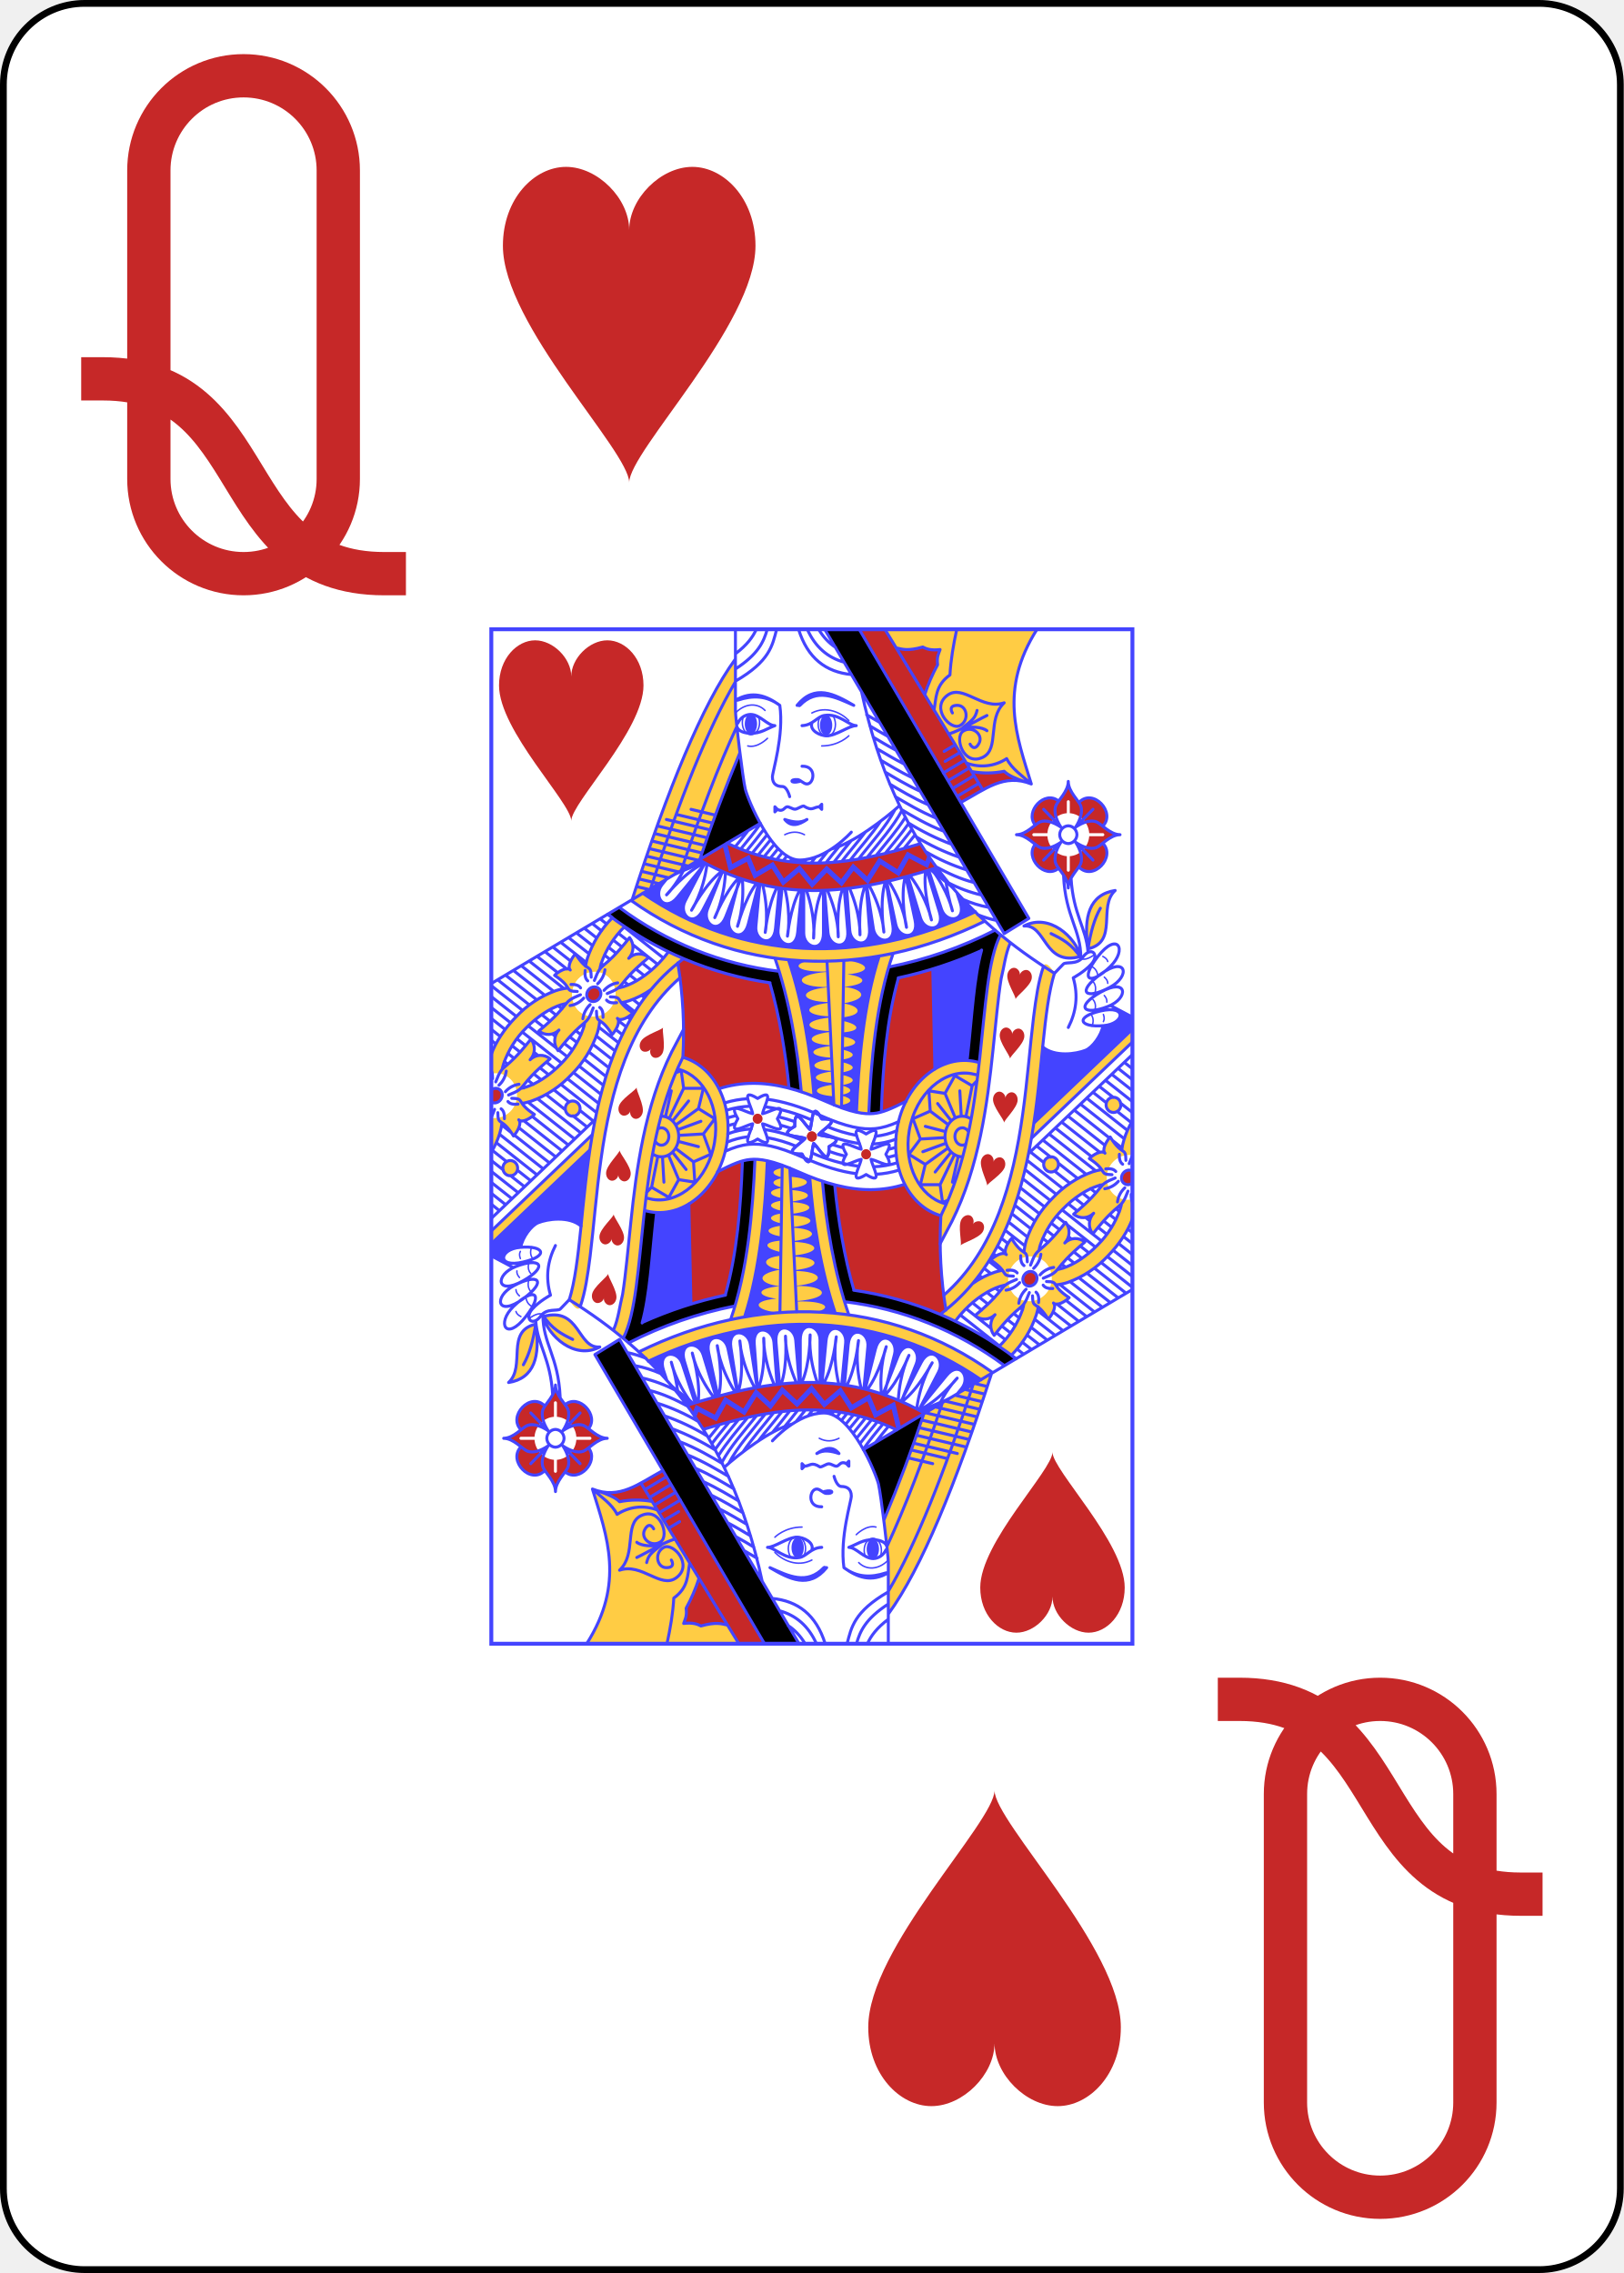
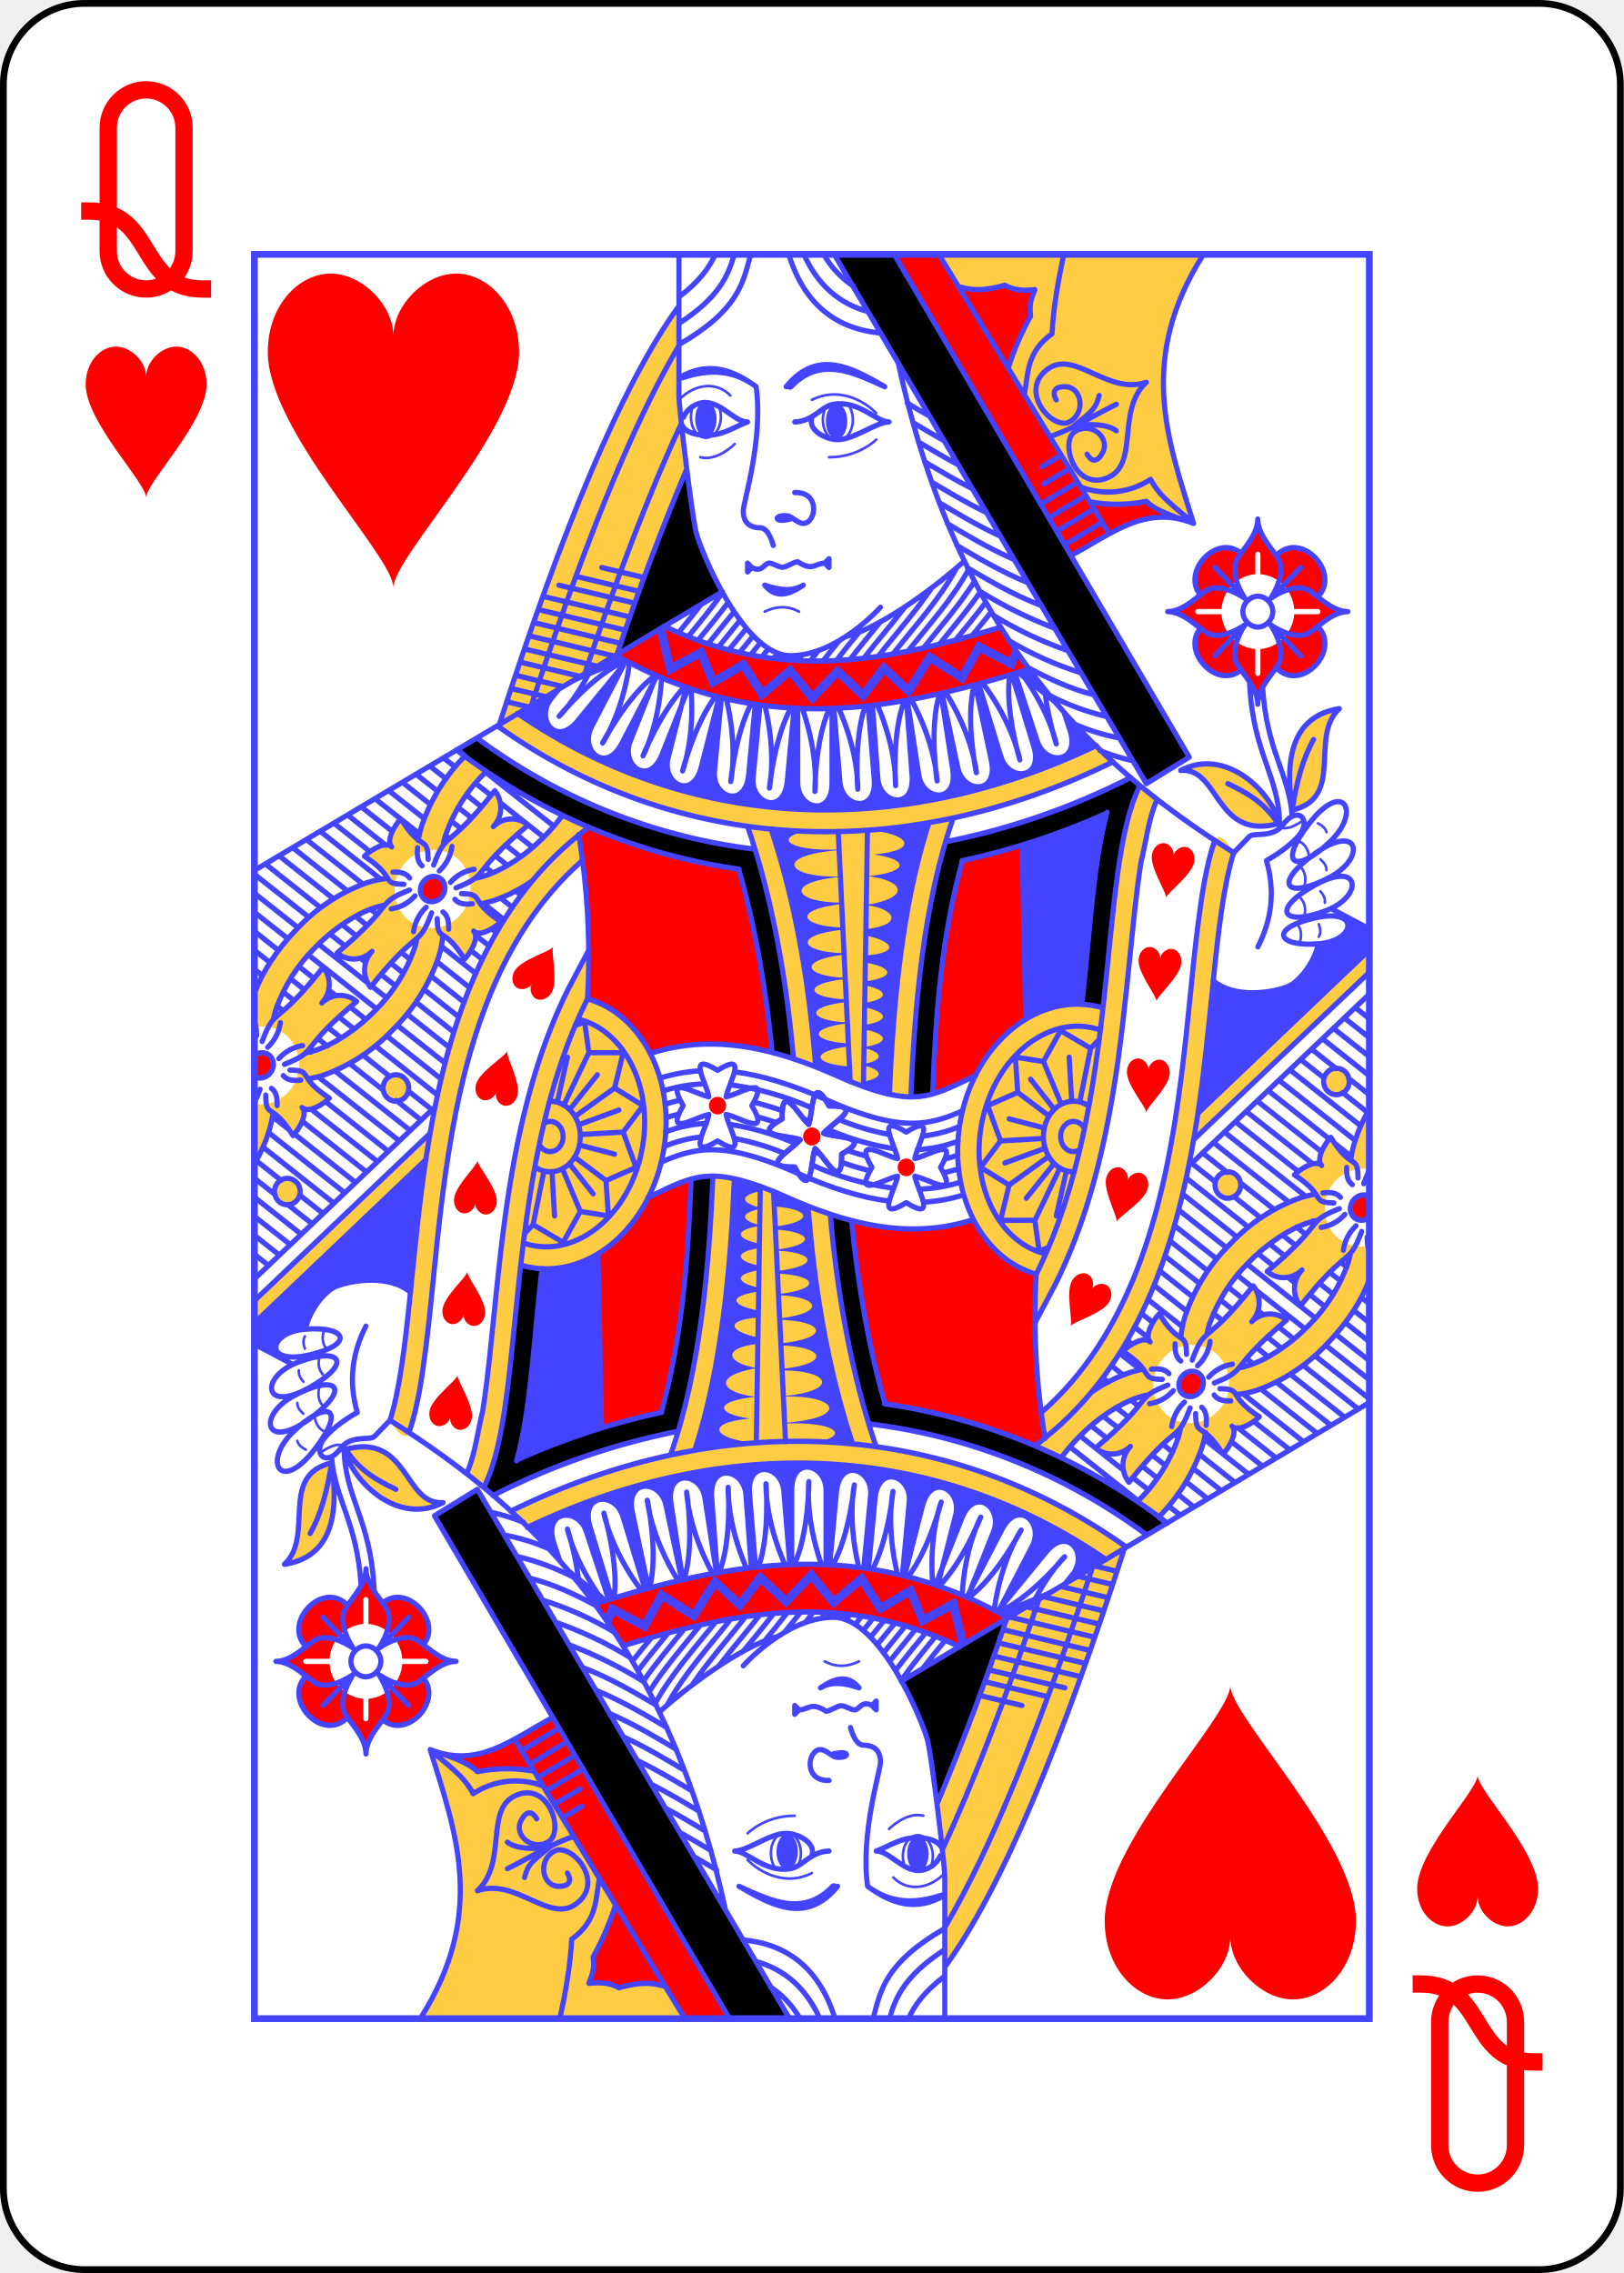
<svg xmlns="http://www.w3.org/2000/svg" xmlns:xlink="http://www.w3.org/1999/xlink" width="240" height="336" class="card" preserveAspectRatio="none" viewBox="-120 -168 240 336">
  <defs>
    <path id="i" d="M-82.4-130.4H82.4v260.8H-82.4z" />
  </defs>
  <symbol id="h" preserveAspectRatio="xMinYMid" viewBox="-500 -500 1000 1000">
-     <path fill="none" stroke="#c62828" stroke-linecap="square" stroke-miterlimit="1.5" stroke-width="80" d="M-260 100c300 0 220 360 520 360M-175 0v-285a175 175 0 0 1 350 0v570a175 175 0 0 1-350 0Z" />
+     <path fill="none" stroke="red" stroke-linecap="square" stroke-miterlimit="1.5" stroke-width="80" d="M-260 100c300 0 220 360 520 360M-175 0v-285a175 175 0 0 1 350 0v570a175 175 0 0 1-350 0Z" />
  </symbol>
  <symbol id="a" preserveAspectRatio="xMinYMid" viewBox="-600 -600 1200 1200">
-     <path fill="#c62828" d="M0-300c0-100 100-200 200-200s200 100 200 250C400 0 0 400 0 500 0 400-400 0-400-250c0-150 100-250 200-250S0-400 0-300" />
+     <path fill="red" d="M0-300c0-100 100-200 200-200s200 100 200 250C400 0 0 400 0 500 0 400-400 0-400-250c0-150 100-250 200-250S0-400 0-300" />
  </symbol>
  <symbol id="b" preserveAspectRatio="none" viewBox="0 0 1300 2000">
    <path fill="#FC4" d="m798.1 0 198 317c30.5-16.1 60.7-26.9 98.9-12-29.8-93.7-66.3-185.7 11.7-305ZM495 59c-67 89-137.2 256.3-209.2 473.6l15.6-9-18 10.9a666 666 0 0 0 291.5 113.7c29.4 82.5 45.9 177.7 53.1 263.5a545 545 0 0 1 51.5 19.5c42.5 18.4 67.7 23.5 85.8 23.8 4.5-101.7 14.7-219.6 49.4-315.8h-2.1a819 819 0 0 0 188.6-64l-19.5-18.5C751 664.3 506.4 653.8 307 520.4l116.4-67.3A2623 2623 0 0 1 504 243.9c-4.6-36.9-9-75.9-9-83.9Zm770 456c-52.3 8-64.7 51.6-55 115 62-13.8 19.4-83.2 55-115M245.5 568.7a207 207 0 0 0-50.7 79.8q-2.5 8-3.9 15.5a95 95 0 0 1-20.2-24.1c-7 7-17.6 24.7-10.6 31.8-7-7.1-24.7 3.5-31.8 10.6 19 12 23.7 19.8 27 24.9q-12 1.3-24.5 5.2A208 208 0 0 0 49.3 765c-23 23-39.8 48.2-49.3 72.6v38.6a43 43 0 0 1 39.7 11.5 44.7 44.7 0 0 1-.9 62.7A46 46 0 0 1 0 963.2v67.8q11.1-18.5 16.8-36.6 3.2-10 5-20.7c5.1 2.8 12.5 8.4 23.2 25.3 7-7.1 17.7-24.8 10.6-31.9 7 7.1 24.7-3.5 31.8-10.6a78 78 0 0 1-24.8-21.8 114 114 0 0 0 18.2-4.3 208 208 0 0 0 81.6-52.4 208 208 0 0 0 52.4-81.6 112 112 0 0 0 5-24.5c4.8 3 12.7 7.3 25.2 27 7-7 17.7-24.7 10.6-31.8 7 7.1 24.7-3.5 31.8-10.6a87 87 0 0 1-24-20.3q7.7-1.2 15.4-3.7 22.6-7.3 45.4-22.5C168.8 891.2 199.8 1192.7 158 1322.2c0 0 17.1 27.8 22.3 13.2 10-28.3 15.2-62 20-99.7 7.4-57.2 12.3-123.8 22.3-192.2 19.1-132.1 56.7-268.7 159.9-356.4l-3.8-29.2 11-8.6-30.4-13.6a220 220 0 0 1-20.1 23.1c-23 23-48.8 38.8-70.3 45.6-3.5 1-6.8 2-9.8 2 9.7-9.2 12.9-21 60.1-59.5a30.5 30.5 0 0 0-40.6 1.8 30.5 30.5 0 0 0 1.7-40.7c-39.7 48.8-51 50.6-59.9 61.5q.4-4.8 2.5-11.2a184 184 0 0 1 47.5-72.1zm866 8.8a67 67 0 0 0-31.5 7.5c46-3.6 39.7 80.6 115 60-8.1-29.8-43.3-67-83.6-67.5m-79.6 25.9c-25.5 50-30.1 144.1-42.5 250.3h-2a108 108 0 0 0-10.5-2.3c-70.3-11.5-139.2 48-154 132.8-14.1 80.1 25.1 154.1 88.8 171.6l.2-.3-2 56 24.3-44.6c54.8-107.1 71.6-230.6 83-336.7 5.8-53 10.1-101.8 16.6-141.4 5.9-22.7 8.5-47.9 17.9-69zm-822 71.8c10.7 0 21.4 4 29.8 12.4a44.7 44.7 0 0 1-.9 62.7 44.7 44.7 0 0 1-62.8 1 44.7 44.7 0 0 1 1-62.8 46 46 0 0 1 32.9-13.3M151.6 738c-7.2 8.6-16.3 22.2-55.1 53.9a30.5 30.5 0 0 0 40.7-1.8 30.5 30.5 0 0 0-1.8 40.7c31.7-39 45.3-48 54-55.1q-.9 5.3-2.7 10.9a184 184 0 0 1-45.5 70.2c-23 23-48.8 38.8-70.3 45.5q-5.1 1.8-9.9 2.2c8.4-8.8 13.9-21.4 58.2-57.6a30.5 30.5 0 0 0-40.6 1.8 30.5 30.5 0 0 0 1.7-40.7c-37.6 46.2-49.7 50.3-58.2 59.5q1-5.1 2.8-11.2a184 184 0 0 1 45.6-70.2c23-23 48.7-38.8 70.2-45.6q5.7-1.8 10.9-2.5M1300 788.5l-199 184.3-5 30 204-189ZM165 930a15 15 0 0 0-15 15 15 15 0 0 0 15 15 15 15 0 0 0 15-15 15 15 0 0 0-15-15M38.4 1047.4a15 15 0 0 0-15 15 15 15 0 0 0 15 15 15 15 0 0 0 15-15 15 15 0 0 0-15-15" />
  </symbol>
  <symbol id="c" preserveAspectRatio="none" viewBox="0 0 1300 2000">
-     <path fill="#c62828" d="m746 0 206.1 341.3c15.3-7.9 29.4-16.5 44-24.3L798 0Zm129 35c-31 8.3-41.5 4.4-54 1.7l58 92c7-19.4 14.2-38.9 26-58.7-2.1-16.5 2.3-21.8 5-30-17.3 2-27.1-.8-35-5m165 245a180 180 0 0 1-66 .5l23.2 36c26.2-13.8 51.9-23.2 82.6-16.4-15.2-5.7-30.9-11.2-39.8-20.1m130 20c0 14.5-11.3 28-19.6 38.2-28.5-21.3-68.6 21-47.7 47.4-9.8 8.2-23.3 19.4-37.7 19.4 14.3 0 27.7 11 38 18.7-22.6 26 19.2 70.6 47.5 47.3 7.4 10 19.5 24 19.5 39 0-16.2 14.1-31.2 21.5-41.6 29 29.7 76.2-20.1 48.3-46.7 9.8-7.5 22.2-16.7 35.2-16.7-12.8 0-25-8.9-34.8-16.6 27.4-26.8-19.7-76.4-48.9-47.1-7.6-10.6-21.3-25.4-21.3-41.3m0 37a3 3 0 0 1 3 3v22.6a43 43 0 0 1 39.4 39.4h27.6a3 3 0 1 1 0 6h-27.6a43 43 0 0 1-39.4 39.4V475a3 3 0 1 1-6 0v-27.6a43 43 0 0 1-39.4-39.4H1100a3 3 0 1 1 0-6h27.6a43 43 0 0 1 39.4-39.4V340a3 3 0 0 1 3-3m-692.2 84.5-56.7 33c169.1 93.3 326.4 62.8 482 15.5a716 716 0 0 1-32.5-46.6l-.4-.8c-135 40-257.9 61.8-392.4-1.1m-87.2 228.1-12.5 8.1A825 825 0 0 1 388.4 844c31.3 8.7 56.6 31 73.1 61.4 15.6-4.1 31.8-7.6 49.3-9.2q9.5-.8 19.1-1 35.2-.2 73.8 9.6c-6.7-67-19.7-143.3-38.7-207.4a736 736 0 0 1-174.4-47.7m504.8 20.2-70.2 17.4c-24 84.3-30.9 172.4-34.7 263.6 13-2.4 28.4-9.2 50.6-20.2v-.6c14.3-27.1 34.6-49 58.2-63zM208.7 705a13.8 15 45 0 0-10.6 4.7 13.8 15 45 0 0-.8 20.3 13.8 15 45 0 0 20.3-.9 13.8 15 45 0 0 .9-20.3 13.8 15 45 0 0-9.8-3.8m1047 36.8 44.3 22.9v-.1zM8.7 905a13.8 15 45 0 0-8.7 3.1v24a13.8 15 45 0 0 17.6-3 13.8 15 45 0 0 .9-20.3 13.8 15 45 0 0-9.8-3.8M540 955a10 10 0 0 0-10 10 10 10 0 0 0 10 10 10 10 0 0 0 10-10 10 10 0 0 0-10-10m110 35a10 10 0 0 0-10 10 10 10 0 0 0 10 10 10 10 0 0 0 10-10 10 10 0 0 0-10-10" />
+     <path fill="red" d="m746 0 206.1 341.3c15.3-7.9 29.4-16.5 44-24.3L798 0Zm129 35c-31 8.3-41.5 4.4-54 1.7l58 92c7-19.4 14.2-38.9 26-58.7-2.1-16.5 2.3-21.8 5-30-17.3 2-27.1-.8-35-5m165 245a180 180 0 0 1-66 .5l23.2 36c26.2-13.8 51.9-23.2 82.6-16.4-15.2-5.7-30.9-11.2-39.8-20.1m130 20c0 14.5-11.3 28-19.6 38.2-28.5-21.3-68.6 21-47.7 47.4-9.8 8.2-23.3 19.4-37.7 19.4 14.3 0 27.7 11 38 18.7-22.6 26 19.2 70.6 47.5 47.3 7.4 10 19.5 24 19.5 39 0-16.2 14.1-31.2 21.5-41.6 29 29.7 76.2-20.1 48.3-46.7 9.8-7.5 22.2-16.7 35.2-16.7-12.8 0-25-8.9-34.8-16.6 27.4-26.8-19.7-76.4-48.9-47.1-7.6-10.6-21.3-25.4-21.3-41.3m0 37a3 3 0 0 1 3 3v22.6a43 43 0 0 1 39.4 39.4h27.6a3 3 0 1 1 0 6h-27.6a43 43 0 0 1-39.4 39.4V475a3 3 0 1 1-6 0v-27.6a43 43 0 0 1-39.4-39.4H1100a3 3 0 1 1 0-6h27.6a43 43 0 0 1 39.4-39.4V340a3 3 0 0 1 3-3m-692.2 84.5-56.7 33c169.1 93.3 326.4 62.8 482 15.5a716 716 0 0 1-32.5-46.6l-.4-.8c-135 40-257.9 61.8-392.4-1.1m-87.2 228.1-12.5 8.1A825 825 0 0 1 388.4 844c31.3 8.7 56.6 31 73.1 61.4 15.6-4.1 31.8-7.6 49.3-9.2q9.5-.8 19.1-1 35.2-.2 73.8 9.6c-6.7-67-19.7-143.3-38.7-207.4a736 736 0 0 1-174.4-47.7m504.8 20.2-70.2 17.4c-24 84.3-30.9 172.4-34.7 263.6 13-2.4 28.4-9.2 50.6-20.2v-.6c14.3-27.1 34.6-49 58.2-63zM208.7 705a13.8 15 45 0 0-10.6 4.7 13.8 15 45 0 0-.8 20.3 13.8 15 45 0 0 20.3-.9 13.8 15 45 0 0 .9-20.3 13.8 15 45 0 0-9.8-3.8m1047 36.8 44.3 22.9v-.1zM8.7 905a13.8 15 45 0 0-8.7 3.1v24a13.8 15 45 0 0 17.6-3 13.8 15 45 0 0 .9-20.3 13.8 15 45 0 0-9.8-3.8M540 955a10 10 0 0 0-10 10 10 10 0 0 0 10 10 10 10 0 0 0 10-10 10 10 0 0 0-10-10m110 35a10 10 0 0 0-10 10 10 10 0 0 0 10 10 10 10 0 0 0 10-10 10 10 0 0 0-10-10" />
  </symbol>
  <symbol id="d" preserveAspectRatio="none" viewBox="0 0 1300 2000">
    <path fill="#44F" d="M526.4 166.7a12.5 20 0 0 0-12.5 20 12.5 20 0 0 0 12.5 20.1 12.5 20 0 0 0 12.5-20 12.5 20 0 0 0-12.5-20.1m152.4 2.5a12.5 20 0 0 0-12.5 20 12.5 20 0 0 0 12.5 20.1 12.5 20 0 0 0 12.5-20 12.5 20 0 0 0-12.5-20.1M478.6 423.9l-9.7 2.5 1.2 4.8 11.6 46.2 36.5-19 14.4 33.7 35.8-20.4L591 506l33-27.2 26.4 31.5 29.8-30.6 30.5 27.6 24-31 29.2 26.3 25.2-39 37.7 23.4 20.2-35.4 38.2 19.3 6.6-15.5-6.7-10-5 11.8-37-18.8-19.9 34.6-37.2-23-24.1 37.4-28.6-25.8-24 31-29.5-26.8-28.8 29.6-25.7-30.6-32 26.4-21.7-32.9-34.2 19.6-14.2-33.4-34.9 18.1-8.4-33.8zm-57.3 30.4-114.5 66.3c199.5 133.2 444.2 143.7 674.1 36a684 684 0 0 1-77.5-86.3l-16.3 4.8 57 44.1 6.7 20c12.7 37.8-28.4 41.1-38 12.7L887 475.2l-3.9 1.1 25.5 81.3c12 38.1-29.2 40.6-38.2 12L845 488.3l31.4-10.1-35.9 9.8 18.7 85.5c8.6 39-32.6 37.9-39 8.6l-18.2-83 33.5-9.9q-17.4 4.5-35 8.4l13.7 86.2c6.2 39.5-34.9 35.9-39.5 6.2l-13.3-84 21.4-4.7q-11.3 2.3-22.5 4.2l6.5 85.2c3 39.9-37.6 33-39.9 3l-6.2-82.5-5.1.5 7 82.9c3.4 39.8-37.3 33.3-39.8 3.4l-7.1-83.4-2.2.1v84c0 40-40 30-40 0v-84.1l-4.2-.2-8 82.5c-3.8 39.8-42.7 26-39.8-3.9l8-82.3-5.5-.7-7.7 79.5c-4 39.8-42.7 26-39.8-3.9l8-83.2-2.6-.6-20.8 79c-10.1 38.8-46.3 19-38.7-10l15.7-59.9-22.7 56c-15.1 37-48.4 12.6-37-15.2l27.2-67-37.2 69.7c-18.8 35.3-49.4 7.7-35.3-18.8l37.8-70.9-53.9 64c-25.7 30.6-49.9-2.8-30.6-25.7l8.6-10.2 77.6-31.2.5-1 1 .4.3.2zM993.8 633q-49.5 22-98.8 36.9l4.7 196.8a119 119 0 0 1 65-16.7l1.2-10c9-79.8 12.5-152.1 28-207m-207.2 11.2q-35.6 6-71.6 8.6c47.2 3.2 63.2 22.5 7 27.5 38.8 5 44.2 19.5-7 24.7 40 4 53.5 23.4-1.5 32.6 34.8 4.9 43.1 22.5-.6 27.4v7.2c32 6.5 40.4 19.5-.5 22.6l-.1 8c30.5 5.1 37.4 16.4-.4 21.4v4.5c25.3 5.1 30.4 14.8-.4 19.8l-.1 5.1c25.8 5.1 31.2 15-.4 20v5c26.3 5 31.8 15-.4 20.1v.8c21 5 24.9 13.5-.4 18.4v1.5c21.5 5.1 25.4 13.6-.4 18.6v5.3q17.6 6.1 30.7 8.8c4-97.4 14-212.7 46.1-308m-184.5 7.1c30 86.9 45.4 181.1 52 269.6q12.2 4.6 25.4 10.4l15 6.4-.9-17c-41-2.6-48-16.7-1-22.7l-.2-3.4c-42-2.4-49.3-16.9-1.1-22.8v-1c-44.1-2-52-17.2-1.2-23.1l-.2-3c-45-2-53-17.3-1.1-23.2v-1.3c-47.5-1.8-56.3-19.8-1.3-26.3l-.1-1.6c-51.2-1.1-61-20.5-1.3-26.7l-.1-2.4c-50-1.4-59.5-20.3-1.3-26.6l-.1-1.6c-56.1-.1-67.6-23-1.5-29.3v-.4c-63.9 1.8-77.9-24.1-1.4-29.8v-.8c-56.5 2.4-77.7-12.6-39.3-20.7q-20.3-.7-40.3-2.7m653.6 90.5 44.3 22.8zm18.6 9.7-2.2-1.2-2.9 2.4c14 7.3 1.9 26.5-28 28.9q-1 0-1.5.2c-2.9 19.4-21 42.8-34.7 48.2-18.5 7.3-62.3 13.9-86.9-7-4.8 46-9.7 97-17.4 149.5L1300 788.2v-23.3q-12.7-6.9-25.7-13.4" />
  </symbol>
  <symbol id="e" preserveAspectRatio="none" viewBox="0 0 1300 2000">
    <path d="m676 0 364 600 50-30L746 0ZM504.2 244c-26.8 60.5-54 131-80.9 209.2l122.2-71A341 341 0 0 1 515 315a1026 1026 0 0 1-10.9-71M259.5 548.3l-24 13.5A723 723 0 0 0 565 697.3c19 64 32 140.4 38.5 207.4q11.6 3 24.6 7a1132 1132 0 0 0-44.4-237.5 690 690 0 0 1-324.2-125.9m762.3 44.7A822 822 0 0 1 806 665.4c-27.7 90.5-36.6 196.9-41 289.7q5 0 10-.4c5-.5 10-1.4 15.5-4 3.8-91.1 10.8-179.2 34.7-263.5A822 822 0 0 0 993.8 633c-15.4 54.9-19 127.2-28 207q-.4 5-1.5 10 6 .4 12.6 1.4l11.5 2c13.4-106.2 18-200.1 43.5-250z" />
  </symbol>
  <symbol id="f" preserveAspectRatio="none" viewBox="0 0 1300 2000">
    <path fill="none" stroke="#44F" stroke-linecap="round" stroke-linejoin="round" stroke-width="6" d="M545.8 382.4 0 698.4M210 967 0 1161.5m911.9-6c99.4-194.1 70.8-455.5 120-552.1M388.5 843.9c63.5 17.8 102.7 91.8 88.7 171.9-14.9 84.8-83.8 144.3-154 132.8q-5.4-.9-10.5-2.2m597.3 65.2 24.2-44.7c54.8-107.1 71.6-230.6 83-336.7 5.8-53 10.1-101.8 16.6-141.4 5.9-22.7 8.5-47.9 17.9-69m67.8 45.3c-10 28.2-15 61.7-19.9 99.2-7.3 57.2-12.2 123.8-22.2 192.2-19.1 132.1-56.7 268.7-159.9 356.4M378.1 657.7A822 822 0 0 1 388.4 844M158 1322.2c46.1-143 3.6-495.2 220.7-664.3l11-8.6m866 92.5 44.4 22.9M750.7 123c68.4 306.5 222 452.1 391 555.1M283.4 534.6c211 146.2 474 157.4 717.8 40.6m-741.7-26.9a691 691 0 0 0 324.3 126m222-8.4a842 842 0 0 0 216-72.9m-40-36.2c-230.8 107.5-475.5 97-675-36.5M1101 972.8l199-184.3M895.2 670l4.2 196.8M825 687.4a859 859 0 0 0 168.4-53.7m-758-72A717 717 0 0 0 565.2 697m429-64.6c-15.8 55.6-19.4 128-28.3 207.8l-1.2 9.9M714.8 652.8l-4.7 290.8M680.7 654l14 284m120-298.7c-34.7 96.2-45 214-49.3 315.8M575 648.3c29.4 82.4 45.9 177.7 53.6 263.7m162.3 37.6c3.5-90 10.5-178 34.7-262.5m-39-43c-32 95.3-42 210.6-46.2 308m-86-31.1c-6.8-88.6-22.2-182.8-52-269.7m-37.5 46.5c19.2 63.6 32.2 140 38.8 206.9M676 0l364 600 50-30L746 0m206.3 341.3c48.6-25.4 87.1-58 142.7-36.3-29.7-93.6-66.3-185.7 11.6-305m-110 316.6L798 0m190.4 303.8-43.7 25.5m34.4-41L936 313.7m33.5-40.4-43.1 25.2m33.4-40.4-43.3 25.3m34-40.6-30.3 17.6m20.5-32.8-22.5 13.1M1040 145c-45 15-83.6-37.4-115-15-35 25 5.6 69.7 25 60 20-10 15-40-5-40s-10 15-10 15m105-20c-35.2 31.8-8.6 91.2-43.6 107.5-39 18-57.9-39.3-40-51.4 18.6-12.4 42.3 6.7 32.4 24-9.8 17.5-18 1.4-18 1.4m-43.4-20c26.7-8.2 51.7-24.3 77.6-36.5m-50 25c22.6-17.7 26-20.2 30-35m-30 35c17.8-3.5 40-2.7 50 5m-41.8 63.6a92 92 0 0 0 81.8-8.6c10.2 20.3 32 34 50 50m-121-24.5a180 180 0 0 0 66-.5c9 8.9 24.6 14.4 40 20M821 36.7c12.5 2.7 23 6.6 54-1.7 7.9 4.2 17.7 7 35 5-2.7 8.2-7.1 13.5-5 30a325 325 0 0 0-26 58.7m18.7 30.7c4.7-23.8 2-48.2 32.3-69.4 1.6-29.3 7-59.5 13.8-90M421.1 454.3c169.1 93.5 326.4 63 482.2 15.8m-33-47.5c-135 40-258 61.8-392.7-1.2m664.2 257L1160 660c5-5 27.8 2.1 39.4-13.5 16.8-22.6 34.8-5.7 17.5 13.3-14.3 15.7-36.9 27.4-36.9 27.4 10.5 34.9 6 67.3-10 97.8m60-140c40-50 60.5-13.6 25 20-39.9 37.7-63.6 28.3-25-20m5.5 35c52.2-37.1 61.9 3.5 18.6 26-48.7 25.4-69 9.9-18.6-26m.2 35.4c54.3-29.7 58.2 11.9 14.3 28.4-49.4 18.6-66.7.4-14.3-28.4m-.4 37.1c55-12.6 48.8 25.7 6 29-48.2 4-59.2-16.8-6-29m4.9 29.4c-3.4 19.3-21.5 42.7-35.2 48.1-18.5 7.3-62.3 13.9-87-6.6M586.6 977.7q10.5 2.8 21.7 6.4m-128.5-5.3q7.6-2.5 15.4-4.3m346-44c-31 15.4-48.7 22.6-66.2 24.2-18.4 1.7-44.4-1.3-95.5-23.4-56.2-24.4-104.6-36.5-149.6-36.1a234 234 0 0 0-68 10.5m34.7 53.1q-9.2 2-18 4.6m136.7 7.3q-17.3-5.9-33-9.5m65 21.5-7.3-2.9m106 34a309 309 0 0 1-77.5-22m152 13.5a162 162 0 0 1-47.5 9.6m-248.5-74.6a190 190 0 0 0-48 8m173.3 19.3a351 351 0 0 0-94.7-26.2M740 997.7a296 296 0 0 1-58-16.8m140.1 7.8a155 155 0 0 1-43 10.8m-259-74a203 203 0 0 0-46.8 8.2M825.5 971c-17.4 7.5-32.1 12-47.7 13.5-24.9 2.2-56.5-2.6-110.2-25.8-41-17.7-76-28.1-108-32m362.8 206.7q-2-.9-4.1-1.5c-48.8-13.6-83-73.8-70.9-143.5 13-73.8 71.3-121.3 125.4-112.4q4.1.6 8 1.7 3 .7 5.6 1M955 1040c-19.3 0-35-18-35-40s15.7-40 35-40q10 0 18 5.7m-10.5 49.1a14 14 0 0 1-7.5 2.3c-8.3 0-15-7.6-15-17.1s6.7-17.1 15-17.1c5.3 0 9.9 3 12.6 7.7m-26.8-27.2L920 915l-32.7-5 2.7 40-35 15 15 40-23.2 30 33.2 20-10 40h40l5 35m5-215 20-35 35 20-12.6 60.7M975 900l10.3-10.3M910 1095l29.3-59.5M880 1055l46.2-32.4M870 1005l50.1-2.8M890 950l36.3 26.5M905 935l27.7 34.2M950 910l2.9 49.5M880 980l41.2 10.4M875 1030l46.9-16.7M900 1070l32.5-39.5M915 1130l11.1-4.4m8.9-35.6 11.8-51M217.6 729.2a13.8 15 45 0 1-20.3 1 13.8 15 45 0 1 .8-20.4 13.8 15 45 0 1 20.4-.9 13.8 15 45 0 1-1 20.3m2.3 16.3c4.3 3 7.2 8.2 6.7 19.5m7.2-33.9c3.4 4 9 6.4 20.5 5.1M181 707c-3-4.2-8.2-7.2-19.5-6.7m34-7.2c-4-3.3-6.5-9-5.2-20.5m10 67.5a46 46 0 0 0-14.7 27.7m1.7-40.6a46 46 0 0 1-27.7 14.7m69-30a46 46 0 0 1 27.7-14.8m-40.7 1.8a46 46 0 0 0 14.8-27.7M213.2 753c.4 28 7 7 31.8 46 7-7.1 17.7-24.8 10.6-31.9 7 7.1 24.7-3.5 31.8-10.6-38.9-24.7-18-31.3-46-31.8m-67.1-10.6c-28-.5-7-7-46-31.8 7-7 24.8-17.7 31.8-10.6-7-7.1 3.6-24.8 10.6-31.8 24.8 38.8 31.4 18 31.9 46m4 60.6c-15.7 41.1-14 14.2-71.2 84.3a30.5 30.5 0 0 1 1.8-40.7 30.5 30.5 0 0 1-40.7 1.8c70.1-57.2 43.2-55.5 84.3-71.3m54.2-2.4c41-15.8 14.1-14.1 84.2-71.3a30.5 30.5 0 0 0-40.6 1.8 30.5 30.5 0 0 0 1.7-40.7c-57.1 70.2-55.4 43.2-71.3 84.3M0 908.1a13.8 15 45 0 1 18.5.7 13.8 15 45 0 1-1 20.3 13.8 15 45 0 1-17.5 3m19.8 13.3c4.3 3 7.2 8.2 6.7 19.5m7.2-33.9c3.4 4 9 6.4 20.5 5.1m-54 4-.2.1m28.5-28.5A46 46 0 0 1 56.2 897m-40.7 1.8A46 46 0 0 0 30.3 871m-17.1 82c.4 28 7 7 31.8 46 7-7.1 17.7-24.8 10.6-31.9 7 7.1 24.7-3.5 31.8-10.6-38.9-24.7-18-31.3-46-31.8M0 870.7c1.7 2.4 2.4 6.4 2.6 15.1m4 60.7a155 155 0 0 1-6.5 15.2M35 918.2c41-15.8 14.1-14.1 84.2-71.3a30.5 30.5 0 0 0-40.6 1.8 30.5 30.5 0 0 0 1.7-40.7C23.2 878.2 25 851.2 9 892.3m13-24.7q1-5.3 3-11.3a184 184 0 0 1 45.5-70.2c23-23 48.7-38.8 70.2-45.6q5.7-1.7 10.7-2.7m38 38.1q-.9 5-2.7 10.7a184 184 0 0 1-45.5 70.2c-23 23-48.8 38.8-70.3 45.6q-5.1 1.6-9.8 2.5m1.7 29.8q9-1.5 18-4.3a208 208 0 0 0 81.6-52.4 208 208 0 0 0 52.4-81.6q4-12.2 5-24.3m-64.3-64.7q-12.2 1-24.6 5A208 208 0 0 0 49.3 765c-23 23-39.9 48.2-49.3 72.7m263.4-101.3q7.7-1.5 15.4-3.8a179 179 0 0 0 45.6-22.7m-79-141.1a207 207 0 0 0-50.6 79.8q-2.5 8-3.9 15.8M220 670q.9-5.4 3-11.7a184 184 0 0 1 47.4-72.1m89 49.5a220 220 0 0 1-20.2 23.1c-23 23-48.8 38.8-70.3 45.6q-5.2 1.6-10 2.6M.2 1030.8q11-18.4 16.7-36.4 3.3-10.1 4.6-20.2m31.5 92.3 27.2 20.9m-78-60 29 22.3m7.5 27.3 28.8 22.1M0 1047.3l24.3 18.7M0 1068.8l54.6 42M0 1090.5l42 32.2M0 1112l29.2 22.5m-29.2-1 15 11.6m1.5-149.6 89 68.4M10 1012l82.8 63.7M74.4 932.3 169 1005m-85.8-44.4 73 56.2m-90-47.7 77.4 59.4M56 982.8l74.8 57.5M47 997.4l71 54.7m-97-74.8 19.7 15.2M178 861.2l49.3 37.9m-91-70 17.7 13.6m-78.7-60.5 56.4 43.3M0 724.2l50.7 39m116 110.8 55.7 42.8M62.9 794.1l79.7 61.3M0 745.8l38.8 29.8m115.4 110.3 63.6 49m-106-81.6 18.1 14m-43.3-33.4 8.3 6.4m-43-33 17.7 13.6M0 767.3 28 789m113 108.2 72.6 55.9m-115-88.5L116 878m-74-57 16.4 12.7M0 788.8l18.2 14m161.2 145.6 27.7 21.3m-80.4-61.9L158 932m-72-55.5q7.6 6 15.3 11.8m-67.8-52.1 12.8 9.8M0 810.4l9.2 7m156.3 141.8 29 22.3m-83.2-64 37.3 28.7M74.1 889l10.9 8.4M26.3 852l7.1 5.5m60.2 67.9 88.1 67.7M63 902l3 2.3m151.9-120 40.3 31m-197.5-152 66 50.7m86.6 88.2 37.8 29.2m-67-51.6 3.9 3m-52.6-40.5 8 6.1m-98.6-75.8 63.7 49m97.7 96.7 38.4 29.6M171 791.2l10.8 8.2m-63.6-48.9 13.3 10.3m-102.7-79 63.5 48.8m105.4 102.6 40.7 31.3m-79.4-61 14.5 11.1m-71.3-54.9 16.8 13M12.8 691l64.3 49.5m111.4 107.2 44 34m-84.8-65.4 16.7 12.8m-40.7-31.3 6.1 4.8M88 770.4l18 13.8M0 702.7l63.5 48.8m213 13 5.7 4.5M108.7 635.5l44.5 34.3m105.3 102.5 15.3 11.7M92.7 644.8l42 32.2m117.8 112.2 13.3 10.2M76.8 654l70.5 54.3m133.2-26.8 14.7 11.3m-65.8-50.6 11.4 8.8m-68.2-52.5 32.5 25m99.5 98 6.3 5m-41.6-32 8.6 6.6m-55.3-42.5 5 3.7m-71-54.5 41.5 31.9m89.4 90.3 13.4 10.3M140.6 617l51.9 39.9m74.3 78.7 24.5 18.8M124.6 626.3l36.2 27.8m125.8-32.5 50.6 39m-79.3-61 18 13.7m-55.4-42.5L234 581m71.8 76.8 18.8 14.5m-77.4-59.6 17.6 13.6M204.5 580l19 14.6m69.3 74.9 17.5 13.4m-72.8-56 15.7 12m-64.7-49.6 25.2 19.3m56.1-21.4 79.3 61m-112.6-86.7 8.9 6.9m388.1-53.8v84.3c0 30 40 40 40 0v-84.3m-34.6.2c19.6 54.5 14.6 94 14.6 94m17-94c-17 35.9-17 94-17 94m22.2-94.3 7 83.6c2.6 29.9 43.3 36.4 40-3.4l-7.1-83m-34.4 2.6c24 52.4 22.3 92 22.3 92m8.7-94.3c-13.5 37.2-8.7 94.3-8.7 94.3m17.1-95.2 6.3 82.7c2.3 30 43 36.9 39.9-3l-6.5-85.3m-34 5.1c23.2 52.4 21.3 91.7 21.3 91.7m10.3-96.5c-14.8 37-10.3 96.5-10.3 96.5m13.8-96.1 13.3 84c4.6 29.6 45.7 33.2 39.5-6.3l-13.7-86.4m-34.2 7.9c28.4 51.2 29.7 91.5 29.7 91.5m3.1-99.2c-12.8 38-3.1 99.2-3.1 99.2m6-97.8 18.2 83c6.4 29.4 47.6 30.6 39-8.5L840.5 488m-33.6 10c31.3 49.4 35 89.6 35 89.6m-2.6-99.6c-10.8 38.7 2.5 99.6 2.5 99.6m3.2-99.3 25.4 81.1c9 28.7 50.2 26.2 38.2-12L883.1 476m-33.3 10.8c35.5 46.5 42.7 86.2 42.7 86.2m-11.8-96.4c-6 39.4 11.8 96.4 11.8 96.4m.6-99.9C927.3 517.5 935 555 935 555m-48.1-80 26 77c9.5 28.3 50.6 25 37.9-12.9l-6.8-19.9m-22.6-25.9A334 334 0 0 0 935 555m-345.5-44.2-8 82.3c-2.9 29.9 36 43.7 39.8 3.9l8-82.7m-34-2.7c13.7 55.3 5.2 93.4 5.2 93.4m25.2-91c-19.7 34.3-25.2 91-25.2 91m-56-102.5-8 83.2c-3 29.9 35.9 43.7 39.8 3.9L584 510m-33.8-6.2c13.8 55.5 5.2 93.8 5.2 93.8m23.9-88.4c-18.6 34.5-23.9 88.4-23.9 88.4m-52-106.9-21 80.1c-7.6 29 28.6 48.9 38.7 10.2l20.8-79.2m-32.8-9.2c4.6 56.7-9.9 93-9.9 93m38.7-84.8c-24.5 30.8-38.7 84.8-38.7 84.8m-30.6-108.1-30.3 74.3c-11.3 27.8 22 52.2 37 15.1l30.7-75.3M474.8 480c-3.2 55.4-21.7 88.5-21.7 88.5m48.8-78.5c-28 27.5-48.8 78.5-48.8 78.5m-20-107.9-40 75c-14.1 26.5 16.5 54.1 35.3 18.8l41-76.7M437.5 463c-8.2 58-31.5 90.8-31.5 90.8m61.8-76.8C435 499.8 406 553.9 406 553.9m-51-61-8.6 10.2c-19.3 23 4.9 56.3 30.6 25.7l57-67.7m-42.5 11c-17.7 34.3-36.2 51.5-36.2 51.5m78-63c-37.4 14.8-78 63-78 63m-69.5 8.7c72-217 142-384.2 209-473.5M323 511c58.6-174.4 116-315.1 171.4-406.6M385 475.9c38.3-111.1 76-207.3 112.9-284.3m-75 261.6A2990 2990 0 0 1 504 243.5M294.4 507.2l25.7 5.9m-20.6-20.9 40.5 9.3m-35.4-24.3L360 490m-50.3-27.8 70.2 16.2m-65-31.1 85 19.6m-79.6-34.5 99.5 23m-94.1-38L427.2 441m-96.1-38.3L432.6 426m-96-38.3L437.8 411M355 375l88.6 20.4M375 365l73.5 17M405 355l49.4 11.4M495 0v160c0 15 15 135 20 155s55 140 110 140 105-55 105-55m88.7-44.6c-18.7 34.5-48.7 66-74.2 97.6m14.5-53.8c-15.6 19.9-32.9 39.1-48.3 58.4m78.9-79.4c-18.5 26.8-41.9 52-62.2 77.4m-22.2-27.4q-13.8 16-26.5 32m11-27c43.8-10.8 110.2-61 137.7-85.2m5.3 9.2c-18.1 32.6-46 62.6-70.6 92.5m77.6-79.2c-16.9 26.2-39.2 51-59.6 75.6m66.2-63.3c-14.4 20.3-31.6 39.8-47.7 59.2m54.3-47.8c-11.2 14.6-23.5 28.9-35.4 43m41.8-32q-11 13.5-22.3 26.7m-107.2-15.2c-12 14.3-24.2 28.4-35.3 42.6m-36.7-10.4-9.6 12m34-23.2a881 881 0 0 0-19 23m-53-8.5-4.8 5.9m17.6-3.2-3.7 4.5m19.6-5.7-5.3 6.6m-51.9-28-15.9 19m24.4-11.3q-6 7-11.6 14.1m21-7.4-7.7 9.5M559.4 405q-15.2 18.4-30.5 36.6m37.6-27L541 445.2m32.9-21.3L553 448.5m-32.7-51q-12.5 15.8-25.8 31.3m51.3-45.4c-12.2 17.1-26.3 33.6-40.1 50m46.9-38.9c-11.3 14.6-23.5 28.9-35.4 43m434.5-96.4h1M819 329.9c20.9 12 50.8 29.6 82.5 42.2M808 305.2c19.4 11.2 47.3 27.8 77.6 40.6m-87.2-64.4c17.8 10.3 43.3 25.5 71.3 38m-80.1-61.3c16.2 9.3 38.7 22.7 63.7 34.5m-71.8-57.4c14.5 8.2 33.8 19.7 55.4 30.4m-62.7-53c12.5 7.2 28.5 16.7 46.4 25.9m-53-48c10.1 5.9 22.4 13.1 36.1 20.4M761 168.5q11.6 6.8 26.1 14.9m44.1 171.8c22.3 12.8 53.5 30.9 86.2 42.9m-72.2-16.6a508 508 0 0 0 87.8 42.3m-71.4-14.6a449 449 0 0 0 86.8 40m-68.8-11.5a396 396 0 0 0 84 36.6m-62.5-6.4c23.6 12.5 50.8 25 77.6 31.3m-51.8.7a289 289 0 0 0 66.8 24m-37.7 8.5a239 239 0 0 0 52.5 15.8m-22.3 14.5q19 7.4 38 11.3m202.5-143.6c10-3.7 28.2-25.4 48.2-25.4-20 0-38.3-21.7-48.2-25.4-11-4.1-26.8.4-41.8 10.4 10-15 14.5-30.9 10.4-41.8-3.7-10-25.4-28.2-25.4-48.2 0 20-21.7 38.3-25.4 48.2-4.1 11 .4 26.8 10.4 41.8-15-10-30.9-14.5-41.8-10.4-10 3.7-28.2 25.4-48.2 25.4 20 0 38.3 21.7 48.2 25.4 11 4.1 26.8-.4 41.8-10.4-10 15-14.5 30.9-10.4 41.8 3.7 10 25.4 28.2 25.4 48.2 0-20 21.7-38.3 25.4-48.2 4.1-11-.4-26.8-10.4-41.8 15 10 30.9 14.5 41.8 10.4m-124.5-45.3c-20.5-26 19.6-68.2 47.6-46.8m90 49.9c27.7-26.6-19.4-76.2-48.4-46.7m-88.2 82.2c-23 26 19 70.6 47.4 47.4m89.1-49.4c28 26.6-19.3 76.4-48.4 46.8M1155 390l-35-35m65 35 35-35m-65 65-35 35m65-35 35 35m-59.6 31.4c3.8 80.8 35.1 104.7 35 162m-19.8-157.7c4.3 71.5 30.5 97.5 34.3 145.3m-14.9 9c-10.2-37.4-63-86.3-115-60 46-3.6 39.7 80.6 115 60m.4 3.1c-17.5-27.4-38.9-38-60.4-48.1m75 30c-9.7-63.4 2.7-107 55-115-35.6 31.8 7 101.2-55 115m0 0c5-32 12.8-59.3 25-80M623 0c18.2 57 55.4 84.5 107.5 89.3M640.7 0c16.1 35 41.5 56 74.7 64.9M663.9.4q14 22.6 34.4 35.5m-203 66.2C564.8 63 570 31.8 578.6 0M495 78.3c46.2-29 57.5-53.9 64.5-78.3M495 48.3c23.5-17.2 35.3-33 42.4-48.3M605 330s-5-20-15-20-20-4-20-19c0-10 23.7-81.5 15-141-27.2-19.3-56-29.6-90-10 1.7-.4 3.5.2 5.1-.4 29.9-9.6 58.2-9.2 84.9 10.4m35 0c36-42.8 75.4-22.4 115 0-37.6-16.5-75-35-109.5.2-1.1 1.2-4.2-1.4-5.5-.2m10 120c30.4-1 25 35 10 35-6.6 0-13.4-8.2-18.7-8.6C605 295 605 305 625 300m-50 50v10l5-5zm95-5v10l-5-5zm-90 10c12 6.3 14.5-4.8 20-5 5 0 10.7 4.7 15.7 4.7s12.8-6.2 17.8-6.2c17.8 11 19.3 2 31.5 1.5m-70 25c13 15.6 28.6 10.9 45 0-13.5 8-29 5.2-45 0m-95-190a29 29 0 0 1 25.4-17.1C544.9 168 560 190 575 190m-77.2 1.6c3.3 9.6 14.7 13 27.2 13.4 21.5 1 35-10 50-15m55 0c22-.8 30.6-17.6 45-20 30-5 50 20 65 20m-90-5c-5 15 17 25 30 25 19.2.1 45-20 60-20M283.4 534.6c211 146.2 474 157.4 717.8 40.6M180 945a15 15 0 0 1-15 15 15 15 0 0 1-15-15 15 15 0 0 1 15-15 15 15 0 0 1 15 15m0 0a15 15 0 0 1-15 15 15 15 0 0 1-15-15 15 15 0 0 1 15-15 15 15 0 0 1 15 15M53.4 1062.4a15 15 0 0 1-15 15 15 15 0 0 1-15-15 15 15 0 0 1 15-15 15 15 0 0 1 15 15m1042.6-59.6 204-189M540 1005c-36.8 22.2-13.1-13.8-10-30-16.2 3.1-52.2 26.8-30-10l-3.5-6.2c-14.3-27.7 18.3-6.7 33.5-3.8-3.1-16.2-26.8-52.2 10-30 36.8-22.2 13.1 13.8 10 30 15.6-3 49.5-25 32.3 6l-2.3 4c22.2 36.8-13.8 13.1-30 10 3.1 16.2 26.8 52.2-10 30m90 29.6c-43 .9-4.4-18.5 6.3-31-15.5-5.4-58.6-2.9-21-23.6-.8-43 18.6-4.4 31 6.3 5.5-15.5 3-58.6 23.7-21 43-.8 4.4 18.6-6.3 31 15.5 5.5 58.6 3 21 23.7.8 43-18.6 4.4-31-6.3-5.5 15.5-3 58.6-23.7 21m540-647.2a18 18 0 0 1 17.5 17.5 18 18 0 0 1-17.5 17.5 18 18 0 0 1-17.5-17.5 18 18 0 0 1 17.5-17.5" />
  </symbol>
  <symbol id="g" preserveAspectRatio="none" viewBox="0 0 1300 2000">
    <path fill="none" stroke="#44F" stroke-linecap="round" stroke-linejoin="round" stroke-width="3" d="M1197.9 650c10 3 25.5-8.8 25.5-8.8m-6.2 23.8c12.8 5 12.8 20 12.8 20m-11.2 8.4c10.4 9.1 5.2 23.2 5.2 23.2m-4 13.4c9.4 10.1 2.8 23.6 2.8 23.6m-7.4 5c9.3 10.2 2.6 23.6 2.6 23.6m22-137.2c5 2.4 8.8 5.5 10 10m-7 30.8c4.2 3.6 7 7.5 7 12.2m-7.1 24c3.7 4 5.9 8.4 5.2 13m-7 24.4c2 5.2 2.4 10 0 14.1M595 405c12.7-6 25.9-7.3 40 0M495 165c20-20 45-20 60-5m-35 70c20 5 40-15 40-15m90-50c30-15 60 0 75 15v0m-55 50c35 0 55-20 55-20m-183.5-37.7a30 30 0 0 1 2.4 12c0 13-7.8 23.6-17.5 23.6S509 197.3 509 184.3q0-7.6 3-13.2m181 0q4.6 6.6 4.8 16.4c0 13-7.8 23.6-17.5 23.6s-17.5-10.6-17.5-23.6a29 29 0 0 1 4-14.9" />
    <use xlink:href="#a" height="75" transform="scale(1 .972)rotate(30 -1709.7 2365)" />
    <use xlink:href="#a" height="75" transform="scale(1 .972)rotate(15 -3503.5 4274.1)" />
    <use xlink:href="#a" height="75" transform="scale(1 .972)rotate(3 -17259.4 19673.7)" />
    <use xlink:href="#a" height="75" transform="matrix(.9962 .08472 -.08716 .9683 1020.4 777)" />
    <use xlink:href="#a" height="75" transform="scale(1 .972)rotate(10 -3346 6270.3)" />
  </symbol>
  <rect width="239" height="335" x="-119.5" y="-167.5" fill="#fff" stroke="#000" rx="12" ry="12" />
-   <use xlink:href="#h" height="80" x="-124" y="-160" />
-   <use xlink:href="#a" height="56" x="-55" y="-148" />
-   <g transform="scale(0.575)">
-     <use xlink:href="#b" width="164.8" height="260.8" x="-82.4" y="-130.4" />
-     <use xlink:href="#b" width="164.8" height="260.8" x="-82.4" y="-130.4" transform="rotate(180)" />
-     <use xlink:href="#c" width="164.8" height="260.8" x="-82.4" y="-130.4" />
-     <use xlink:href="#c" width="164.8" height="260.8" x="-82.4" y="-130.4" transform="rotate(180)" />
-     <use xlink:href="#d" width="164.8" height="260.8" x="-82.4" y="-130.4" />
-     <use xlink:href="#d" width="164.8" height="260.8" x="-82.4" y="-130.4" transform="rotate(180)" />
-     <use xlink:href="#e" width="164.8" height="260.8" x="-82.4" y="-130.4" />
-     <use xlink:href="#e" width="164.8" height="260.8" x="-82.4" y="-130.4" transform="rotate(180)" />
-     <use xlink:href="#f" width="164.8" height="260.8" x="-82.4" y="-130.4" />
-     <use xlink:href="#f" width="164.8" height="260.8" x="-82.4" y="-130.4" transform="rotate(180)" />
-     <use xlink:href="#g" width="164.8" height="260.8" x="-82.4" y="-130.4" />
-     <use xlink:href="#g" width="164.8" height="260.8" x="-82.4" y="-130.4" transform="rotate(180)" />
+   <use xlink:href="#b" width="164.8" height="260.8" x="-82.4" y="-130.4" />
+   <use xlink:href="#b" width="164.8" height="260.8" x="-82.4" y="-130.4" transform="rotate(180)" />
+   <use xlink:href="#c" width="164.8" height="260.8" x="-82.4" y="-130.4" />
+   <use xlink:href="#c" width="164.8" height="260.8" x="-82.4" y="-130.4" transform="rotate(180)" />
+   <use xlink:href="#d" width="164.8" height="260.8" x="-82.4" y="-130.4" />
+   <use xlink:href="#d" width="164.8" height="260.8" x="-82.4" y="-130.4" transform="rotate(180)" />
+   <use xlink:href="#e" width="164.8" height="260.8" x="-82.4" y="-130.4" />
+   <use xlink:href="#e" width="164.8" height="260.8" x="-82.4" y="-130.4" transform="rotate(180)" />
+   <use xlink:href="#f" width="164.8" height="260.8" x="-82.4" y="-130.4" />
+   <use xlink:href="#f" width="164.8" height="260.8" x="-82.4" y="-130.4" transform="rotate(180)" />
+   <use xlink:href="#g" width="164.8" height="260.8" x="-82.4" y="-130.4" />
+   <use xlink:href="#g" width="164.8" height="260.8" x="-82.4" y="-130.4" transform="rotate(180)" />
+   <use xlink:href="#h" height="32" x="-114.4" y="-156" />
+   <use xlink:href="#a" height="26.8" x="-111.8" y="-119" />
+   <use xlink:href="#a" height="55.7" x="-89.7" y="-132.2" />
+   <g transform="rotate(180)">
+     <use xlink:href="#h" height="32" x="-114.4" y="-156" />
+     <use xlink:href="#a" height="26.8" x="-111.8" y="-119" />
    <use xlink:href="#a" height="55.7" x="-89.7" y="-132.2" />
-     <use xlink:href="#i" fill="none" stroke="#44F" />
  </g>
-   <g transform="rotate(180)">
-     <use xlink:href="#h" height="80" x="-124" y="-160" />
-     <use xlink:href="#a" height="56" x="-55" y="-148" />
-     <g transform="scale(0.575)">
-       <use xlink:href="#a" height="55.7" x="-89.7" y="-132.2" />
-     </g>
-   </g>
+   <use xlink:href="#i" fill="none" stroke="#44F" />
</svg>
